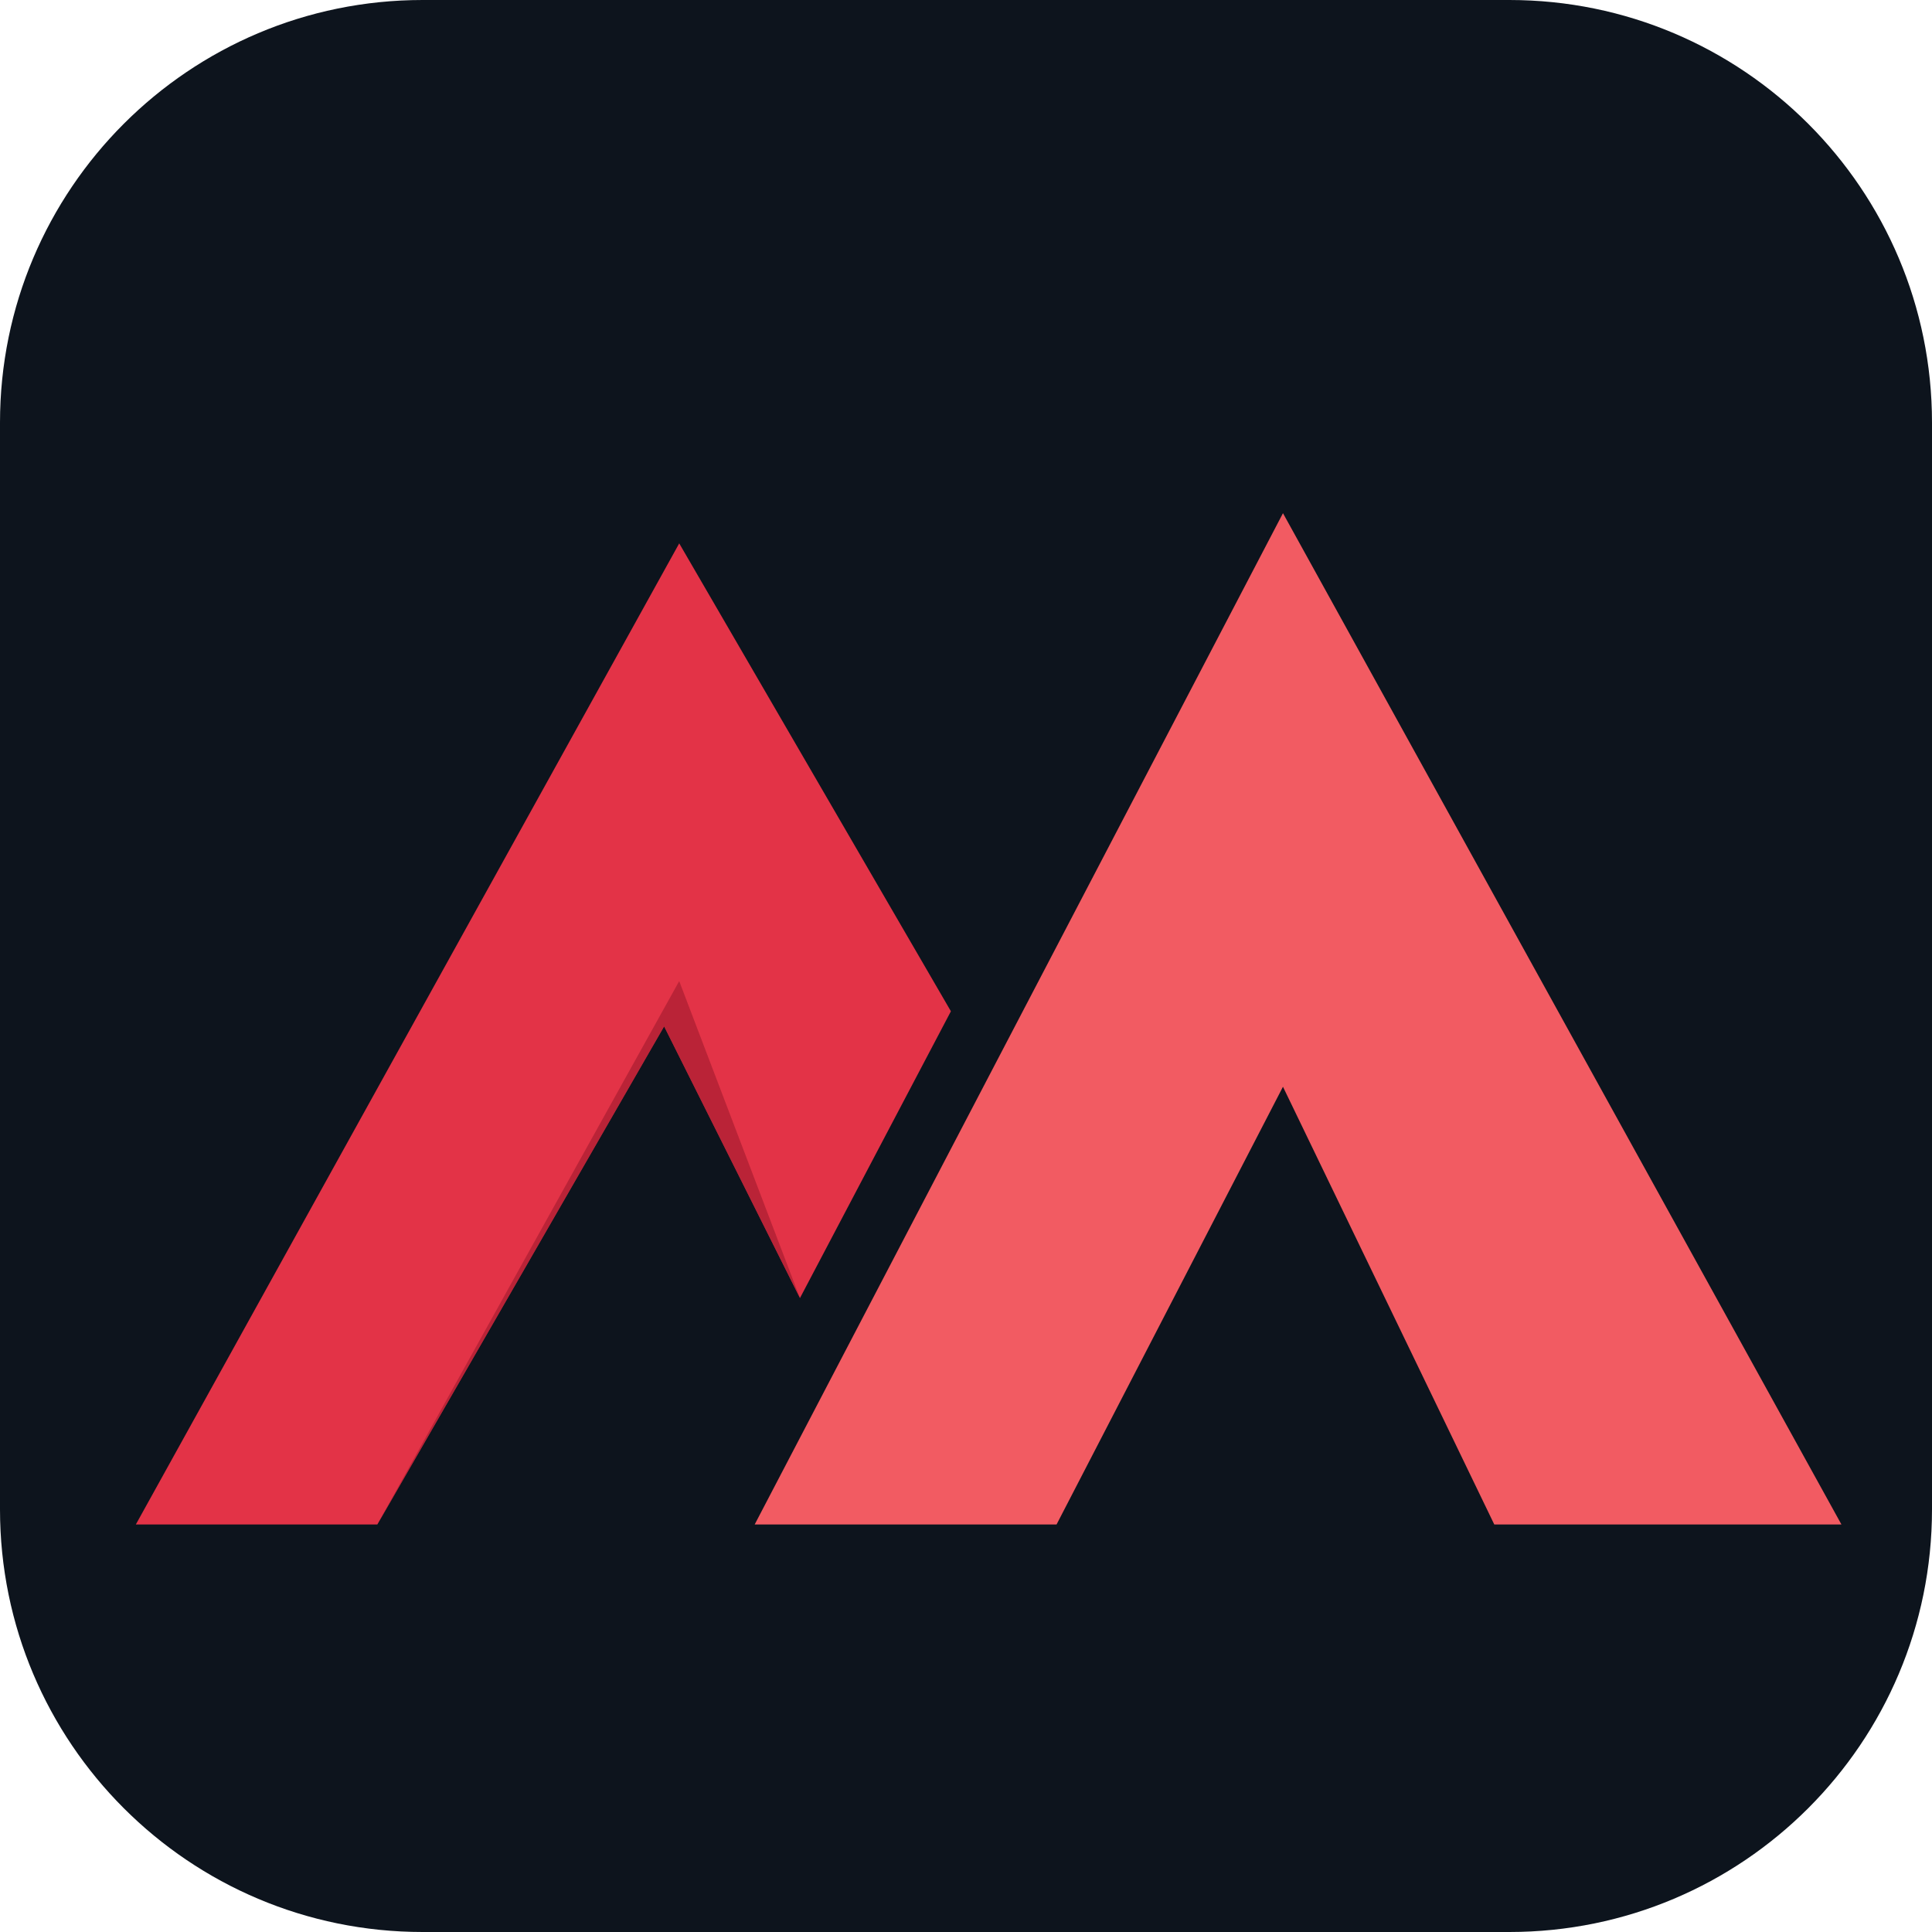
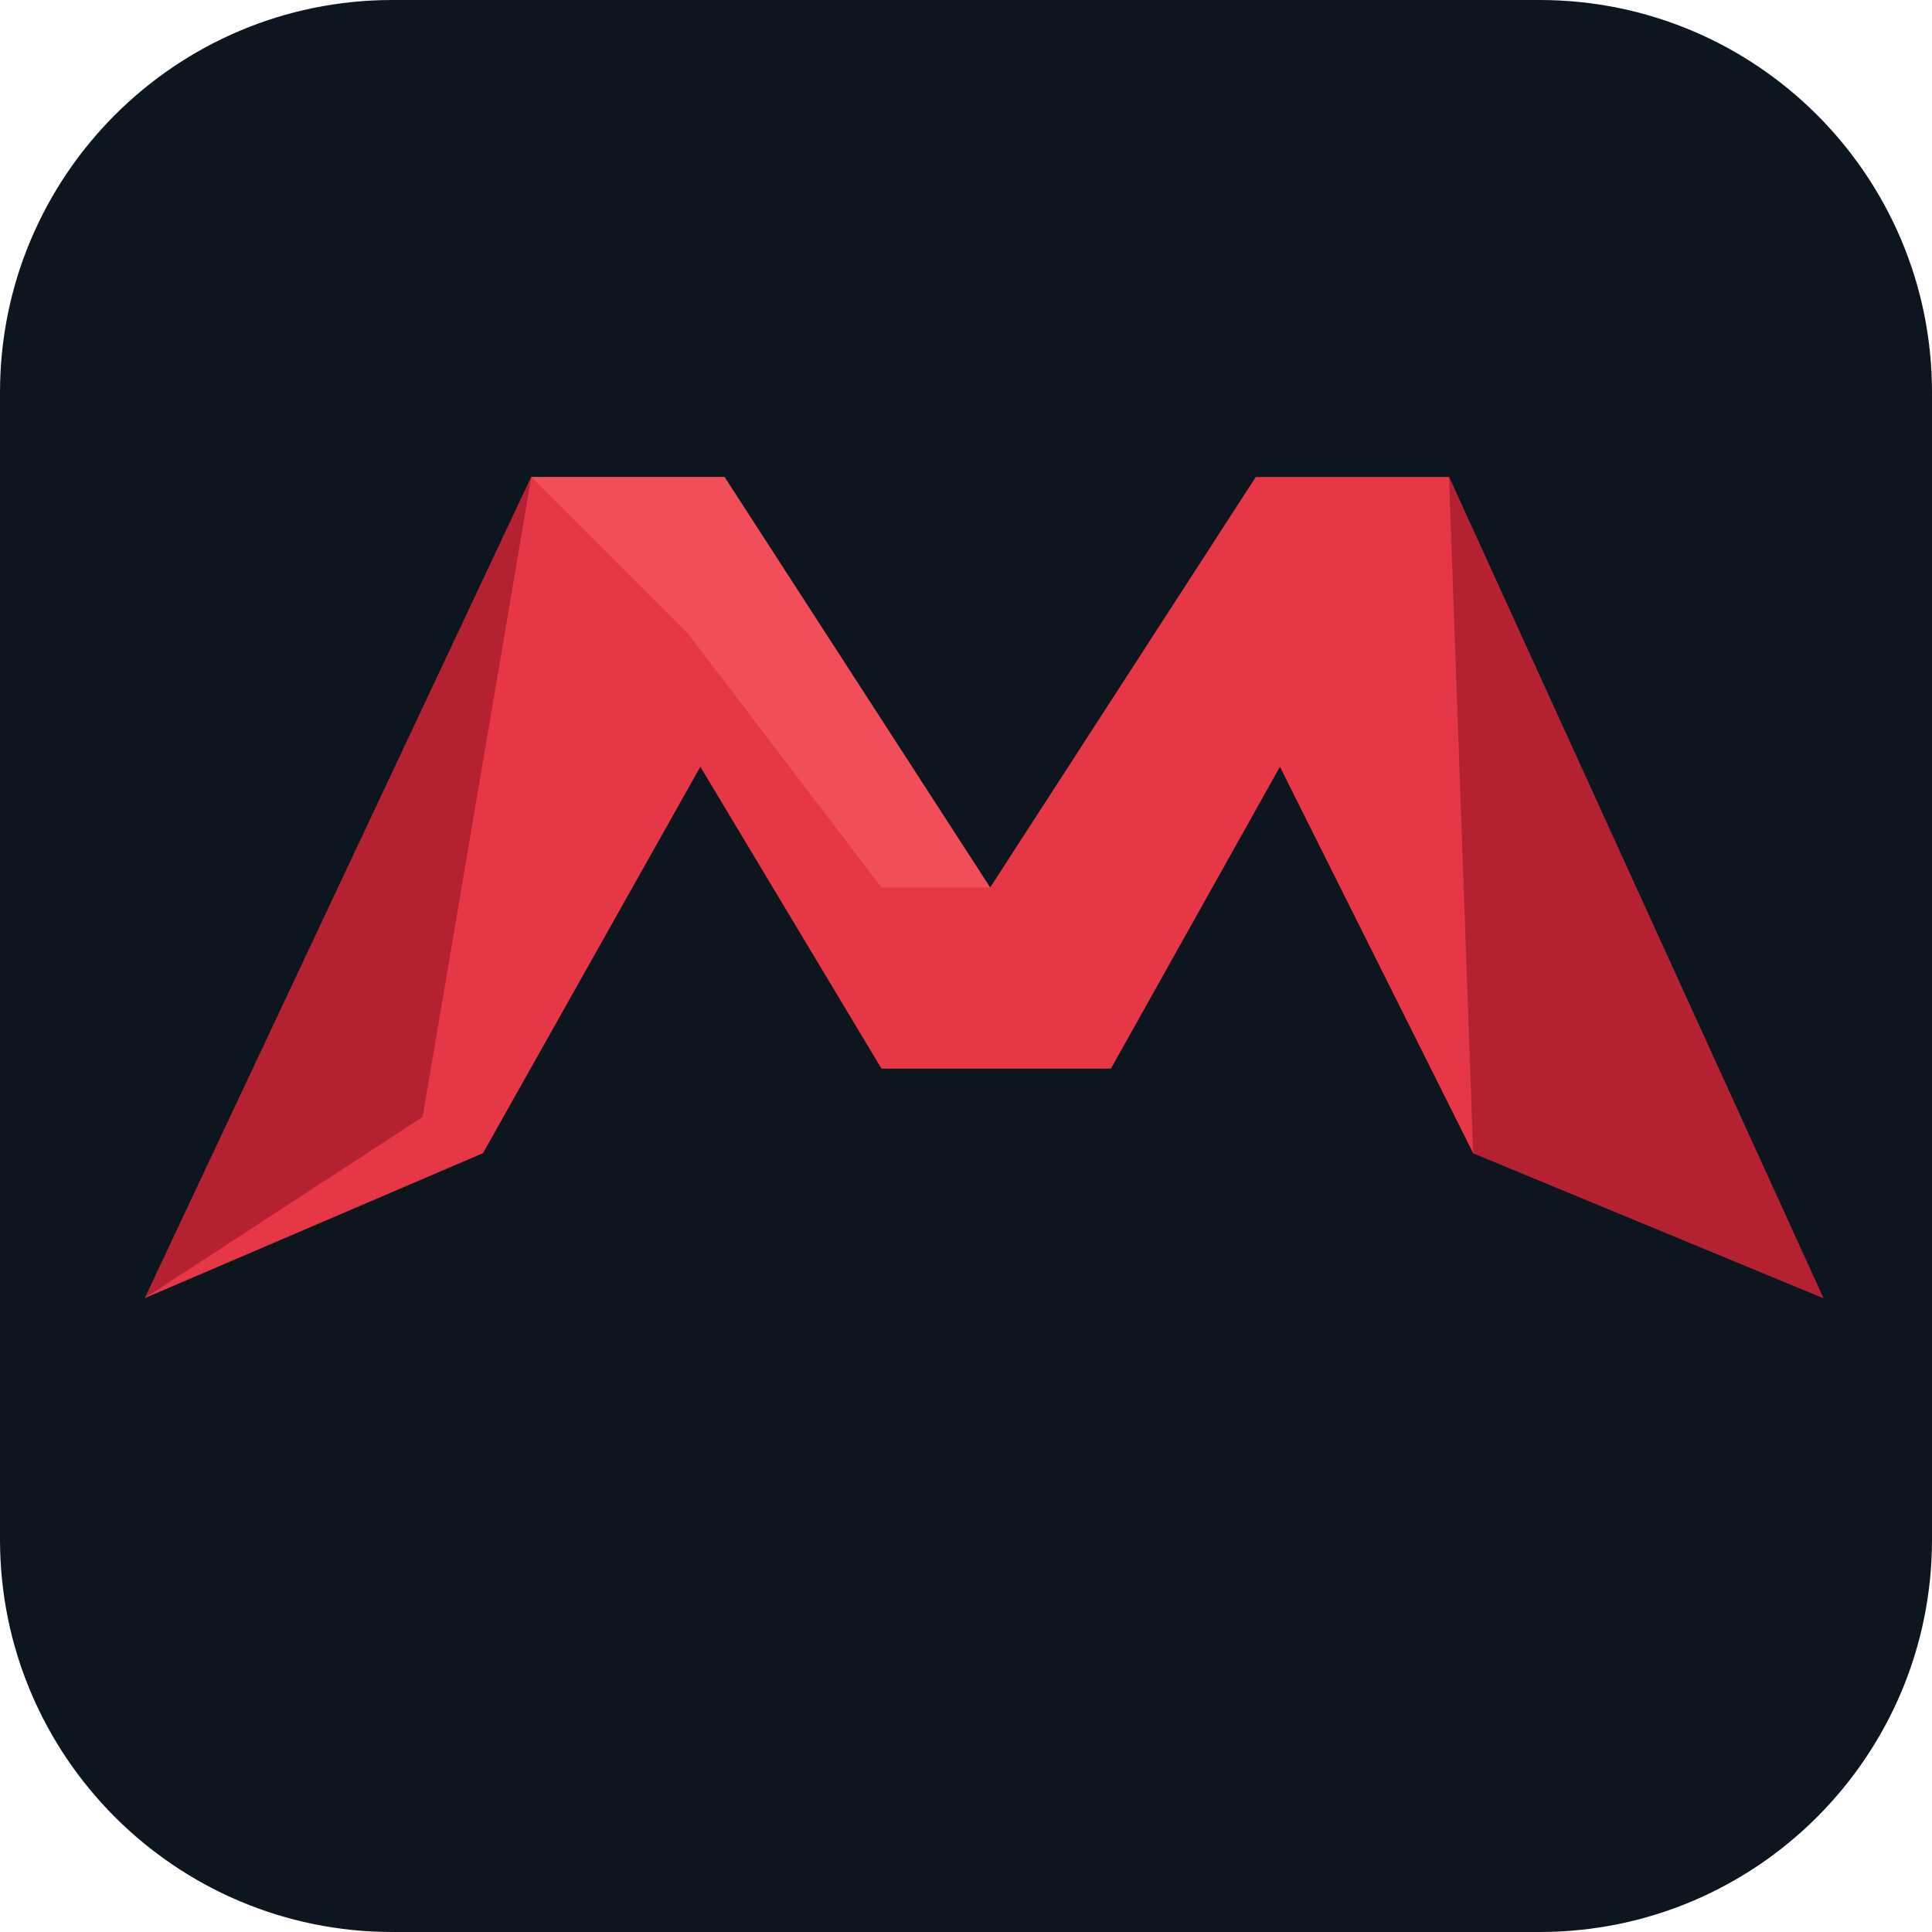
- <svg xmlns="http://www.w3.org/2000/svg" viewBox="0 0 64 64" width="64" height="64" role="img">
-   <rect width="64" height="64" rx="14" fill="#0D141D" />
-   <g transform="translate(2 12) scale(.5)">
-     <g fill-rule="evenodd">
-       <path fill="#E33347" d="M5 77 41 12 59 43 49 62 40 44 21 77Z" />
-       <path fill="#F25B62" d="M46 77 81 10 118 77H95L81 48 66 77Z" />
-       <path fill="#AC1E31" d="M21 77 41 41 49 62 40 44 21 77Z" opacity=".75" />
-     </g>
+ <svg xmlns="http://www.w3.org/2000/svg" viewBox="0 0 64 64" width="64" height="64">
+   <rect width="64" height="64" rx="13" fill="#0D151F" />
+   <g transform="translate(2 11) scale(.40)">
+     <path fill="#E63747" d="M7 80 39 12h16l22 34 22-34h16l31 68-29-12-16-32-14 25H68L53 36 35 68z" />
+     <path fill="#A51C2C" opacity=".78" d="M7 80 30 65 39 12zM117 68 146 80l-31-68z" />
+     <path fill="#F65B64" opacity=".66" d="M39 12h16l22 34h-9L52 25z" />
  </g>
</svg>
